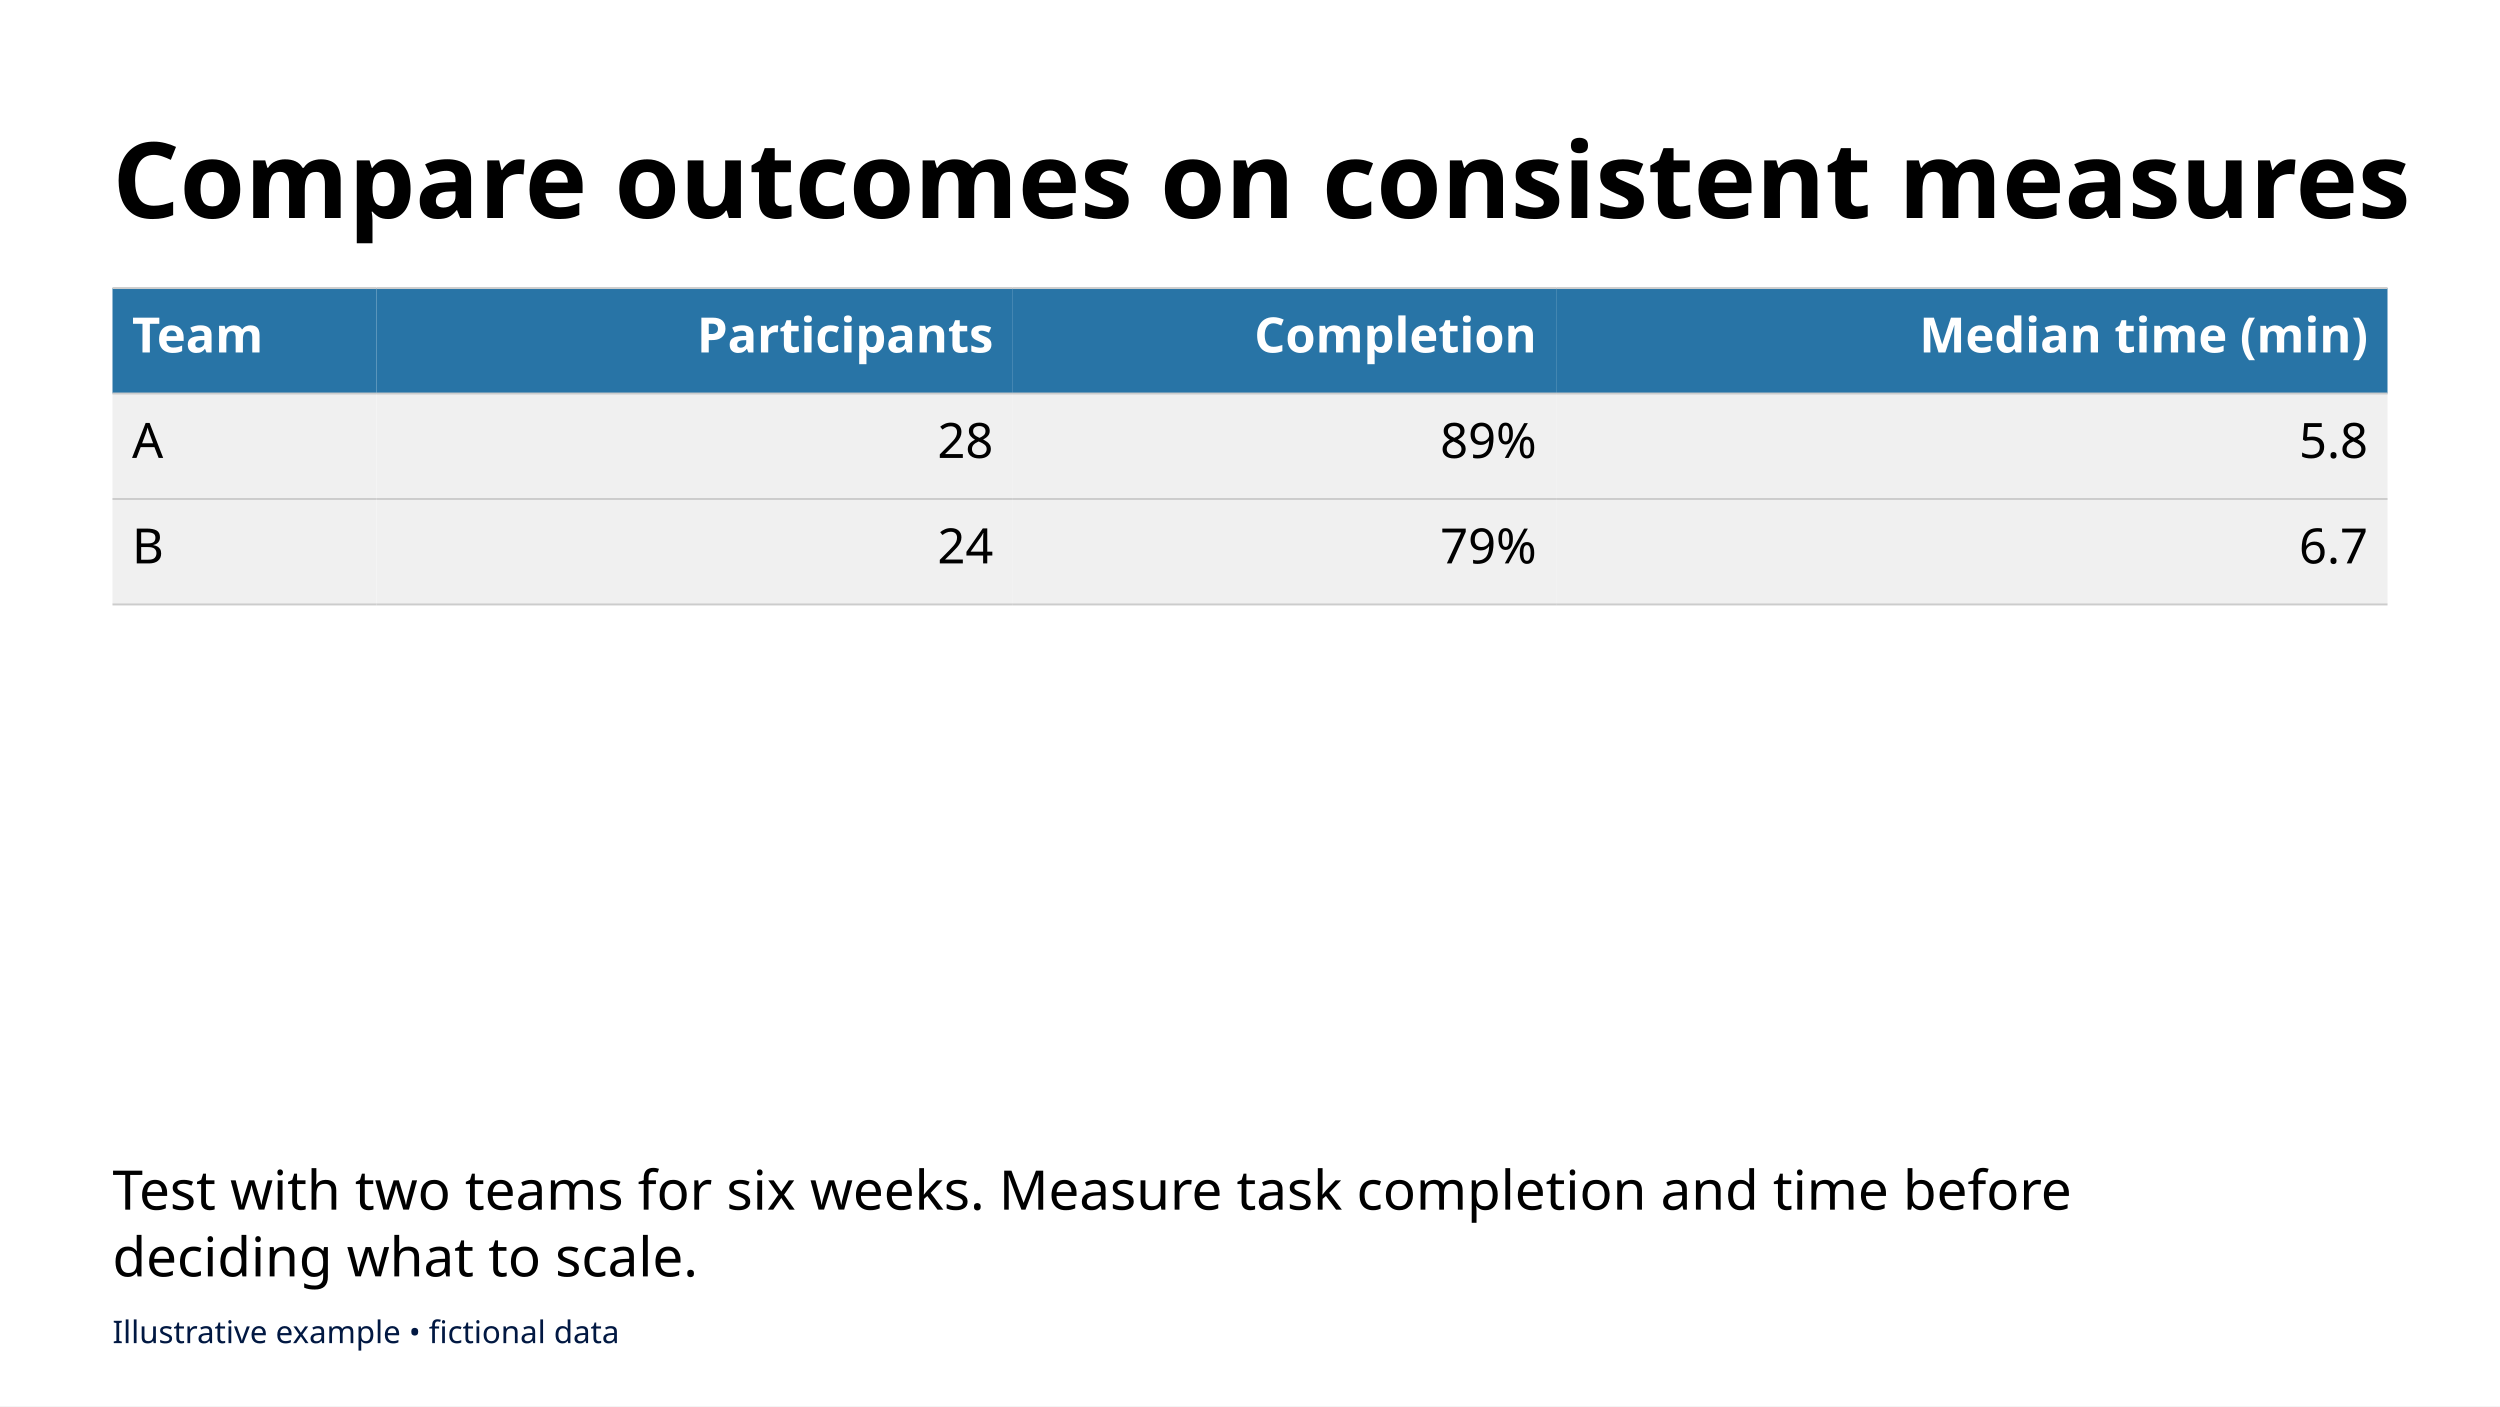
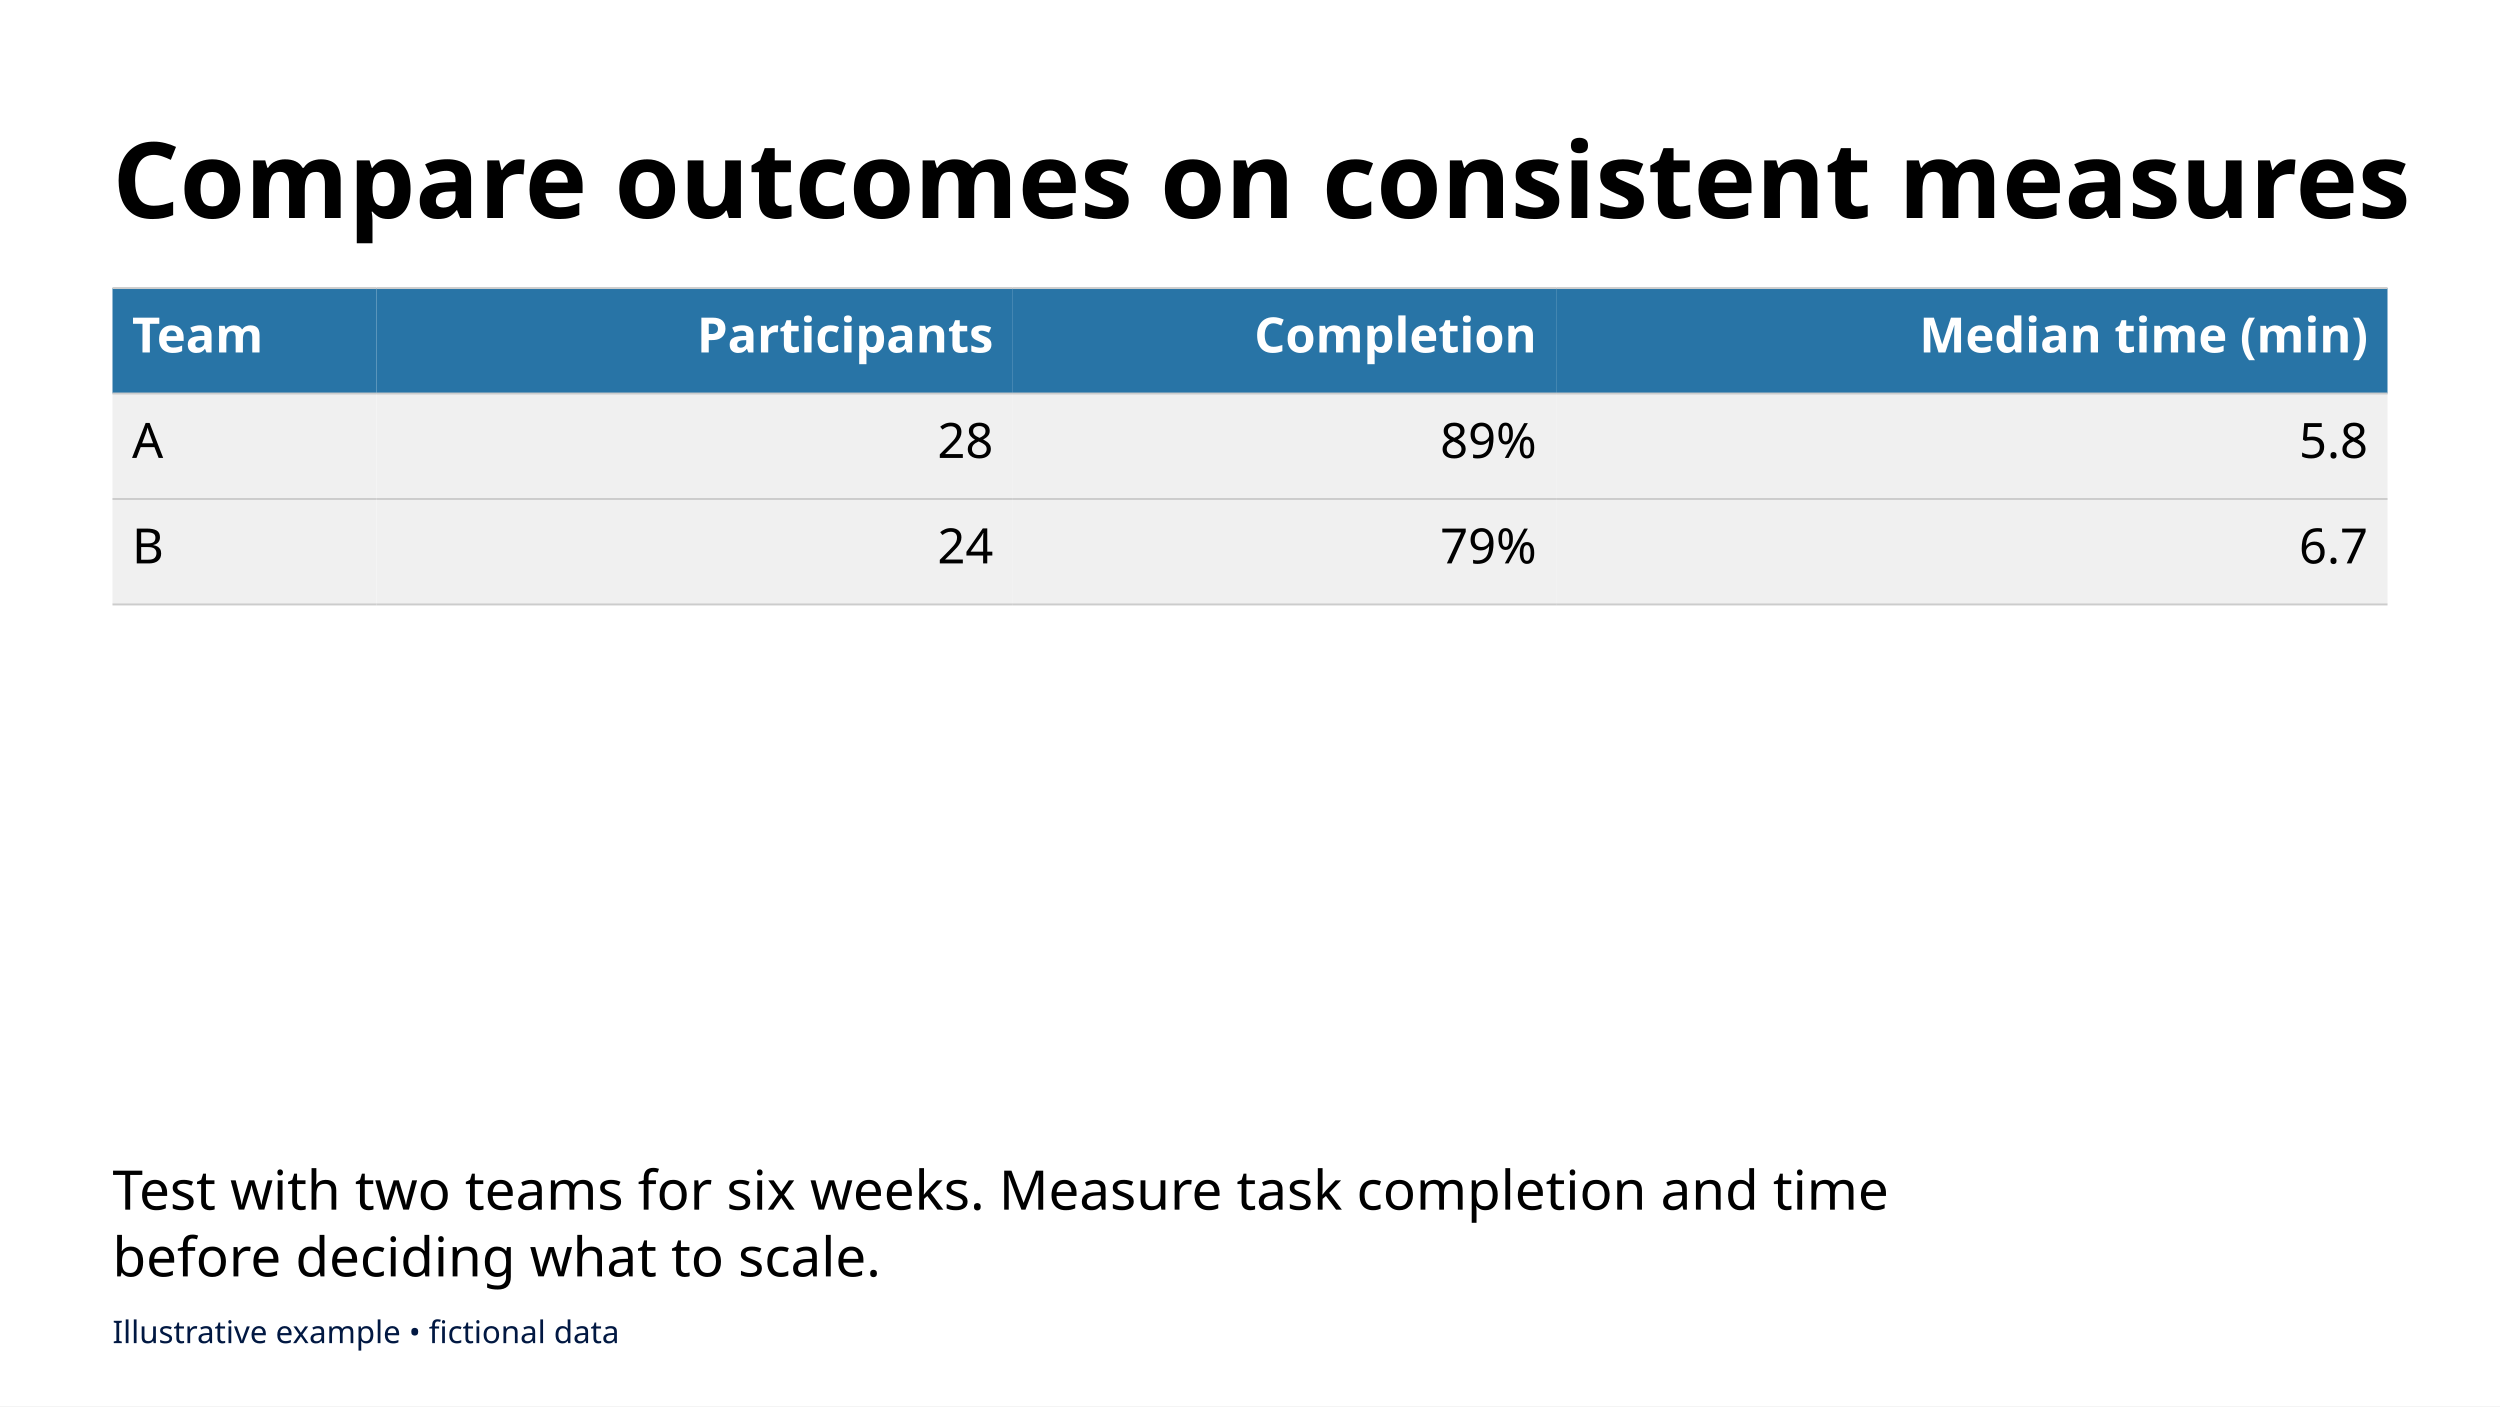
<svg xmlns="http://www.w3.org/2000/svg" aria-label="Compare outcomes on consistent measures" aria-roledescription="slide" height="720" role="group" viewBox="0 0 1280 720" width="1280">
  <rect aria-hidden="true" fill="#FFFFFF" height="720" opacity="1" width="1280" x="0" y="0" />
  <g>
    <text fill="#000000" font-family="Aptos Display, sans-serif" font-size="54" font-weight="700" style="white-space:pre" text-anchor="start" x="57.6" xml:space="preserve" y="111.6">Compare outcomes on consistent measures</text>
  </g>
  <g>
    <rect aria-hidden="true" fill="#2874A6" height="54" width="135.113" x="57.6" y="147.48" />
    <g>
      <text fill="#FFFFFF" font-family="Aptos, sans-serif" font-size="25" font-weight="700" style="white-space:pre" text-anchor="start" x="67.6" xml:space="preserve" y="180.48">Team</text>
    </g>
    <rect aria-hidden="true" fill="#2874A6" height="54" width="325.861" x="192.713" y="147.48" />
    <g>
      <text fill="#FFFFFF" font-family="Aptos, sans-serif" font-size="25" font-weight="700" style="white-space:pre" text-anchor="end" x="508.575" xml:space="preserve" y="180.48">Participants</text>
    </g>
    <rect aria-hidden="true" fill="#2874A6" height="54" width="278.174" x="518.575" y="147.48" />
    <g>
      <text fill="#FFFFFF" font-family="Aptos, sans-serif" font-size="25" font-weight="700" style="white-space:pre" text-anchor="end" x="786.749" xml:space="preserve" y="180.48">Completion</text>
    </g>
    <rect aria-hidden="true" fill="#2874A6" height="54" width="425.651" x="796.749" y="147.48" />
    <g>
      <text fill="#FFFFFF" font-family="Aptos, sans-serif" font-size="25" font-weight="700" style="white-space:pre" text-anchor="end" x="1212.4" xml:space="preserve" y="180.48">Median time (min)</text>
    </g>
    <rect aria-hidden="true" fill="#F0F0F0" height="54" width="135.113" x="57.6" y="201.48" />
    <g>
      <text fill="#000000" font-family="Aptos, sans-serif" font-size="25" font-weight="400" style="white-space:pre" text-anchor="start" x="67.6" xml:space="preserve" y="234.48">A</text>
    </g>
    <rect aria-hidden="true" fill="#F0F0F0" height="54" width="325.861" x="192.713" y="201.48" />
    <g>
      <text fill="#000000" font-family="Aptos, sans-serif" font-size="25" font-weight="400" style="white-space:pre" text-anchor="end" x="508.575" xml:space="preserve" y="234.48">28</text>
    </g>
    <rect aria-hidden="true" fill="#F0F0F0" height="54" width="278.174" x="518.575" y="201.48" />
    <g>
      <text fill="#000000" font-family="Aptos, sans-serif" font-size="25" font-weight="400" style="white-space:pre" text-anchor="end" x="786.749" xml:space="preserve" y="234.48">89%</text>
    </g>
    <rect aria-hidden="true" fill="#F0F0F0" height="54" width="425.651" x="796.749" y="201.48" />
    <g>
      <text fill="#000000" font-family="Aptos, sans-serif" font-size="25" font-weight="400" style="white-space:pre" text-anchor="end" x="1212.4" xml:space="preserve" y="234.48">5.8</text>
    </g>
    <rect aria-hidden="true" fill="#F0F0F0" height="54" width="135.113" x="57.6" y="255.48" />
    <g>
      <text fill="#000000" font-family="Aptos, sans-serif" font-size="25" font-weight="400" style="white-space:pre" text-anchor="start" x="67.6" xml:space="preserve" y="288.48">B</text>
    </g>
    <rect aria-hidden="true" fill="#F0F0F0" height="54" width="325.861" x="192.713" y="255.48" />
    <g>
      <text fill="#000000" font-family="Aptos, sans-serif" font-size="25" font-weight="400" style="white-space:pre" text-anchor="end" x="508.575" xml:space="preserve" y="288.48">24</text>
    </g>
    <rect aria-hidden="true" fill="#F0F0F0" height="54" width="278.174" x="518.575" y="255.48" />
    <g>
      <text fill="#000000" font-family="Aptos, sans-serif" font-size="25" font-weight="400" style="white-space:pre" text-anchor="end" x="786.749" xml:space="preserve" y="288.48">79%</text>
    </g>
    <rect aria-hidden="true" fill="#F0F0F0" height="54" width="425.651" x="796.749" y="255.48" />
    <g>
      <text fill="#000000" font-family="Aptos, sans-serif" font-size="25" font-weight="400" style="white-space:pre" text-anchor="end" x="1212.4" xml:space="preserve" y="288.48">6.7</text>
    </g>
    <line aria-hidden="true" stroke="#CCCCCC" stroke-width="1" x1="57.6" x2="192.713" y1="147.48" y2="147.48" />
    <line aria-hidden="true" stroke="#CCCCCC" stroke-width="1" x1="57.6" x2="192.713" y1="201.48" y2="201.48" />
    <line aria-hidden="true" stroke="#CCCCCC" stroke-width="1" x1="192.713" x2="518.575" y1="147.48" y2="147.48" />
    <line aria-hidden="true" stroke="#CCCCCC" stroke-width="1" x1="192.713" x2="518.575" y1="201.48" y2="201.48" />
    <line aria-hidden="true" stroke="#CCCCCC" stroke-width="1" x1="518.575" x2="796.749" y1="147.48" y2="147.48" />
    <line aria-hidden="true" stroke="#CCCCCC" stroke-width="1" x1="518.575" x2="796.749" y1="201.48" y2="201.48" />
    <line aria-hidden="true" stroke="#CCCCCC" stroke-width="1" x1="796.749" x2="1222.4" y1="147.48" y2="147.48" />
    <line aria-hidden="true" stroke="#CCCCCC" stroke-width="1" x1="796.749" x2="1222.4" y1="201.48" y2="201.48" />
    <line aria-hidden="true" stroke="#CCCCCC" stroke-width="1" x1="57.6" x2="192.713" y1="255.48" y2="255.48" />
    <line aria-hidden="true" stroke="#CCCCCC" stroke-width="1" x1="192.713" x2="518.575" y1="255.48" y2="255.48" />
    <line aria-hidden="true" stroke="#CCCCCC" stroke-width="1" x1="518.575" x2="796.749" y1="255.48" y2="255.48" />
    <line aria-hidden="true" stroke="#CCCCCC" stroke-width="1" x1="796.749" x2="1222.4" y1="255.48" y2="255.48" />
    <line aria-hidden="true" stroke="#CCCCCC" stroke-width="1" x1="57.6" x2="192.713" y1="309.48" y2="309.48" />
    <line aria-hidden="true" stroke="#CCCCCC" stroke-width="1" x1="192.713" x2="518.575" y1="309.48" y2="309.48" />
    <line aria-hidden="true" stroke="#CCCCCC" stroke-width="1" x1="518.575" x2="796.749" y1="309.48" y2="309.48" />
    <line aria-hidden="true" stroke="#CCCCCC" stroke-width="1" x1="796.749" x2="1222.4" y1="309.48" y2="309.48" />
  </g>
  <g>
-     <text fill="#000000" font-family="Aptos, sans-serif" font-size="28" font-weight="400" style="white-space:pre" text-anchor="start" x="57.6" xml:space="preserve" y="619.36">Test with two teams for six weeks. Measure task completion and time before </text>
-     <text fill="#000000" font-family="Aptos, sans-serif" font-size="28" font-weight="400" style="white-space:pre" text-anchor="start" x="57.6" xml:space="preserve" y="653.52">deciding what to scale.</text>
+     <text fill="#000000" font-family="Aptos, sans-serif" font-size="28" font-weight="400" style="white-space:pre" text-anchor="start" x="57.6" xml:space="preserve" y="619.36">Test with two teams for six weeks. Measure task completion and time </text>
+     <text fill="#000000" font-family="Aptos, sans-serif" font-size="28" font-weight="400" style="white-space:pre" text-anchor="start" x="57.6" xml:space="preserve" y="653.52">before deciding what to scale.</text>
  </g>
  <g />
  <g>
    <g>
      <g>
        <text fill="#011842" font-family="Aptos, sans-serif" font-size="16" font-weight="400" style="white-space:pre" text-anchor="start" x="57.6" xml:space="preserve" y="687.68">Illustrative example • fictional data</text>
      </g>
    </g>
  </g>
</svg>
